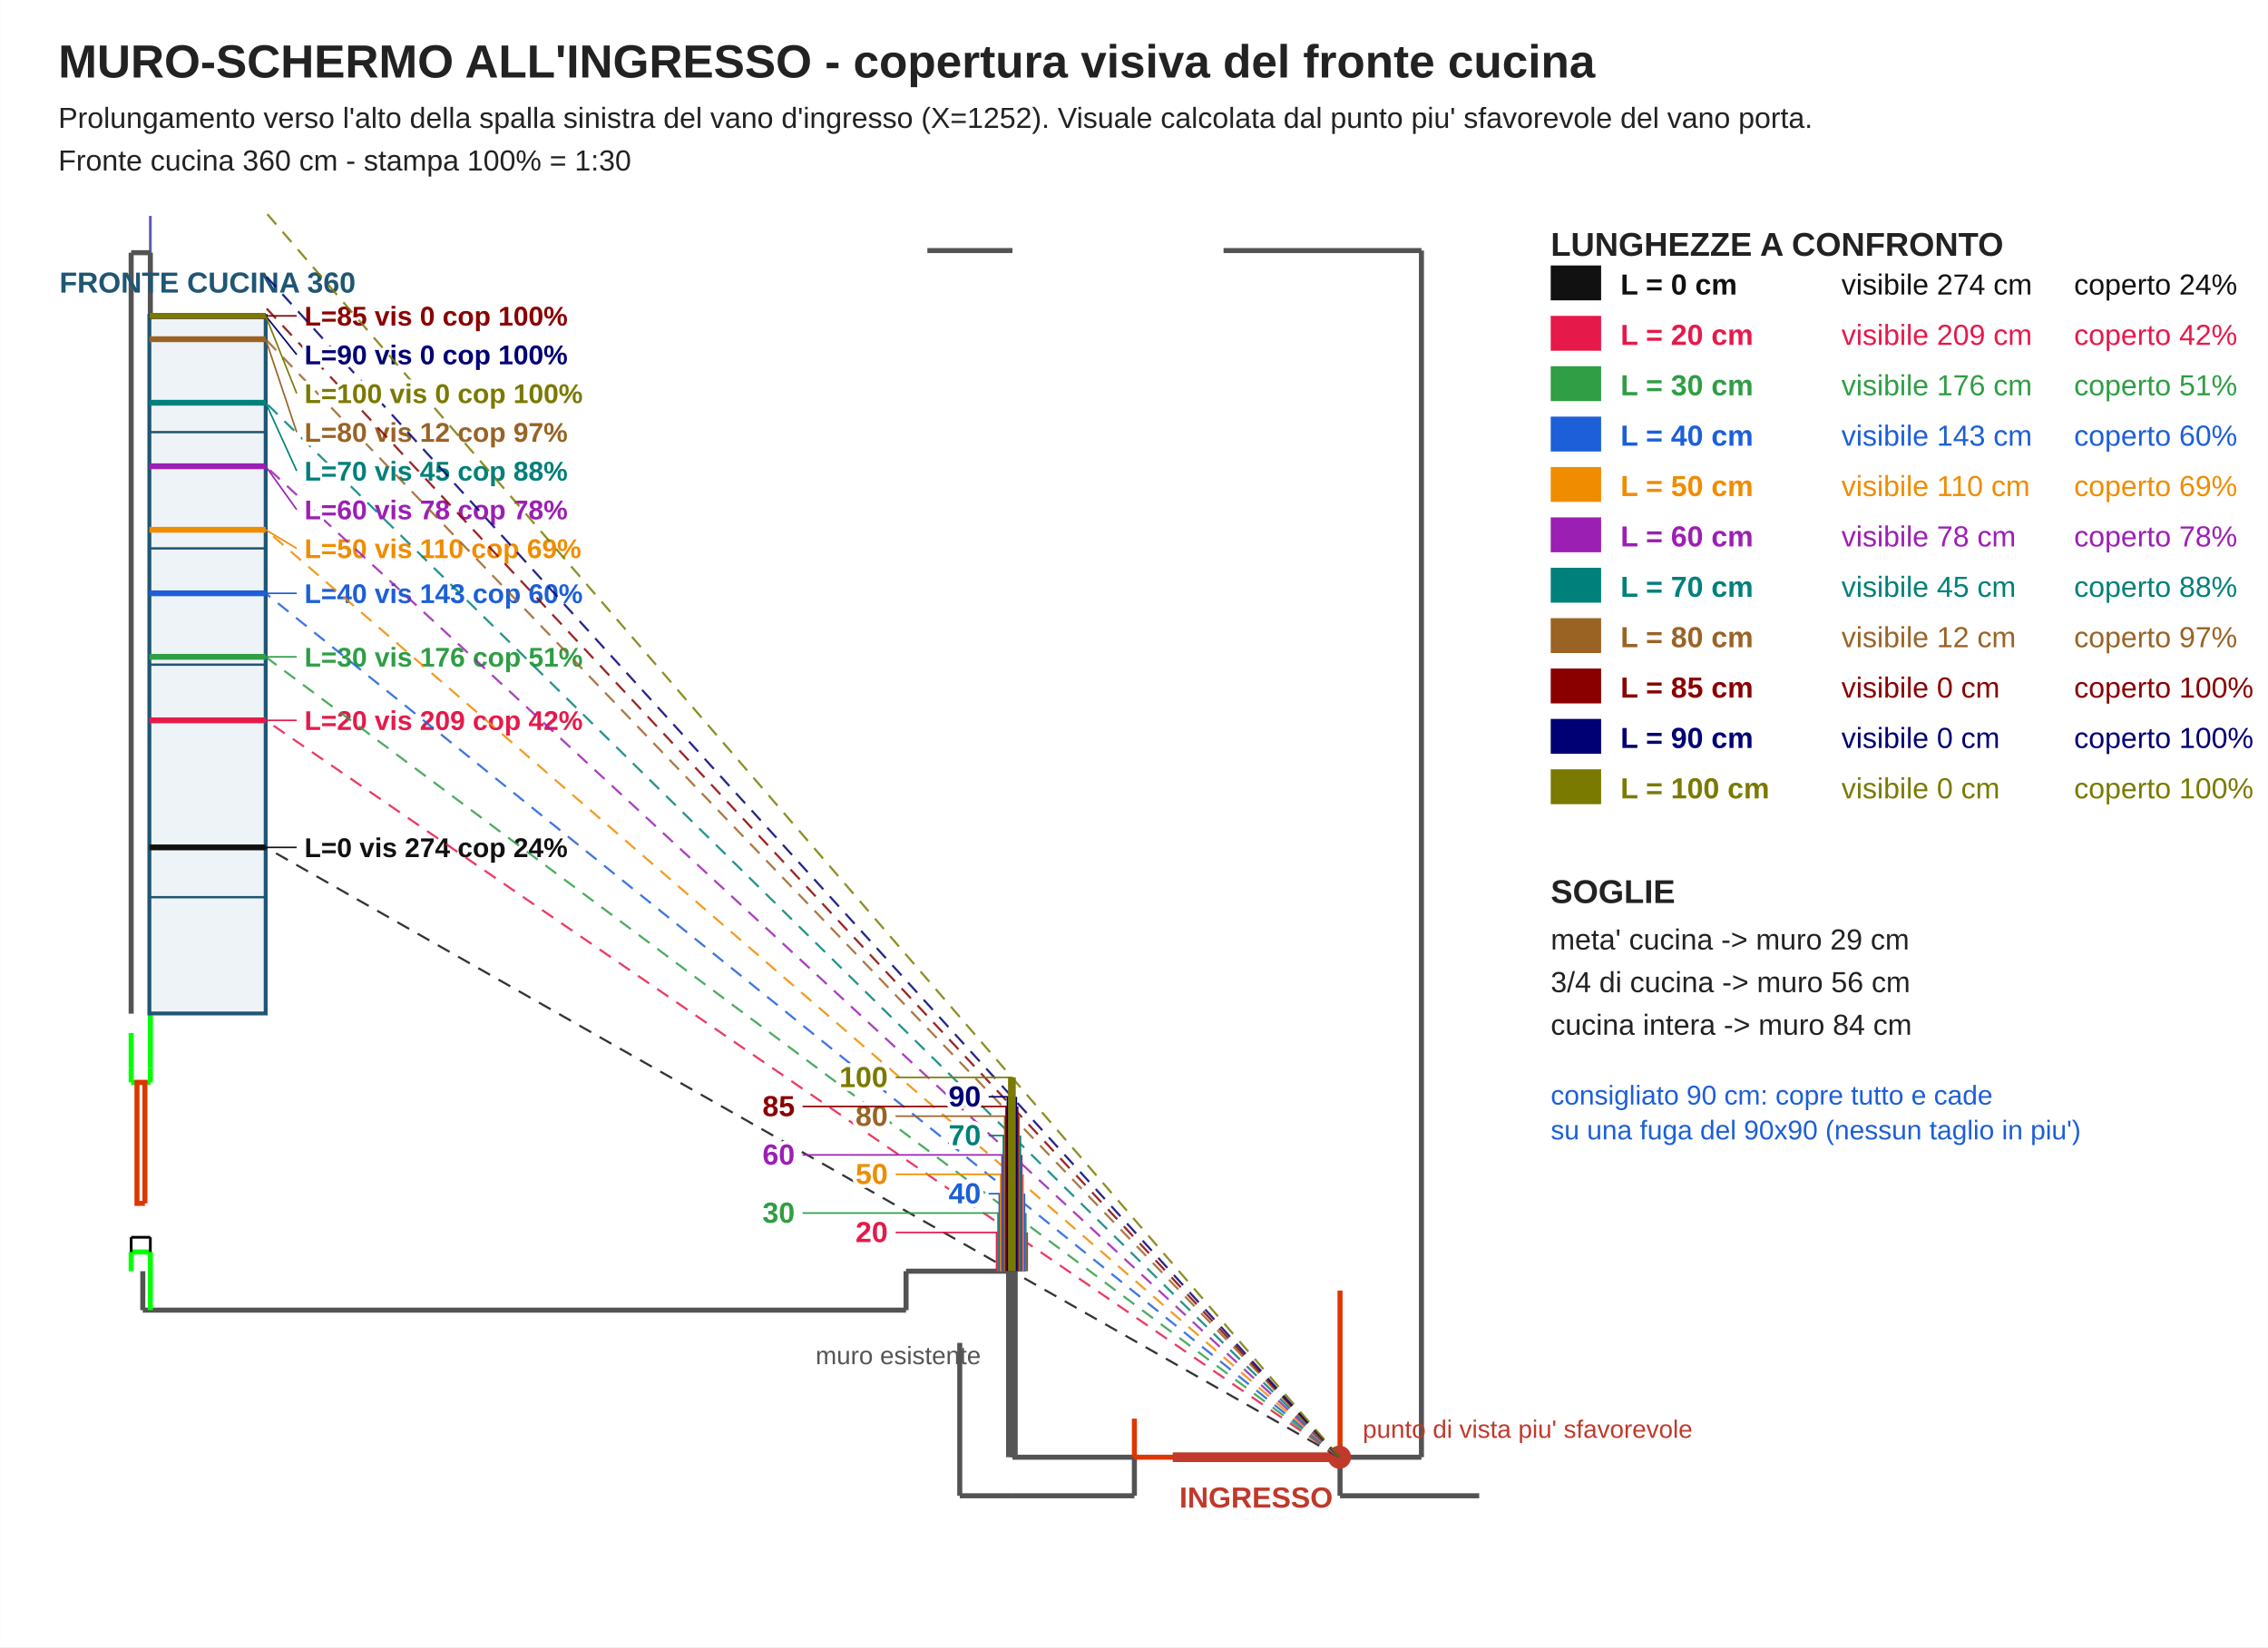
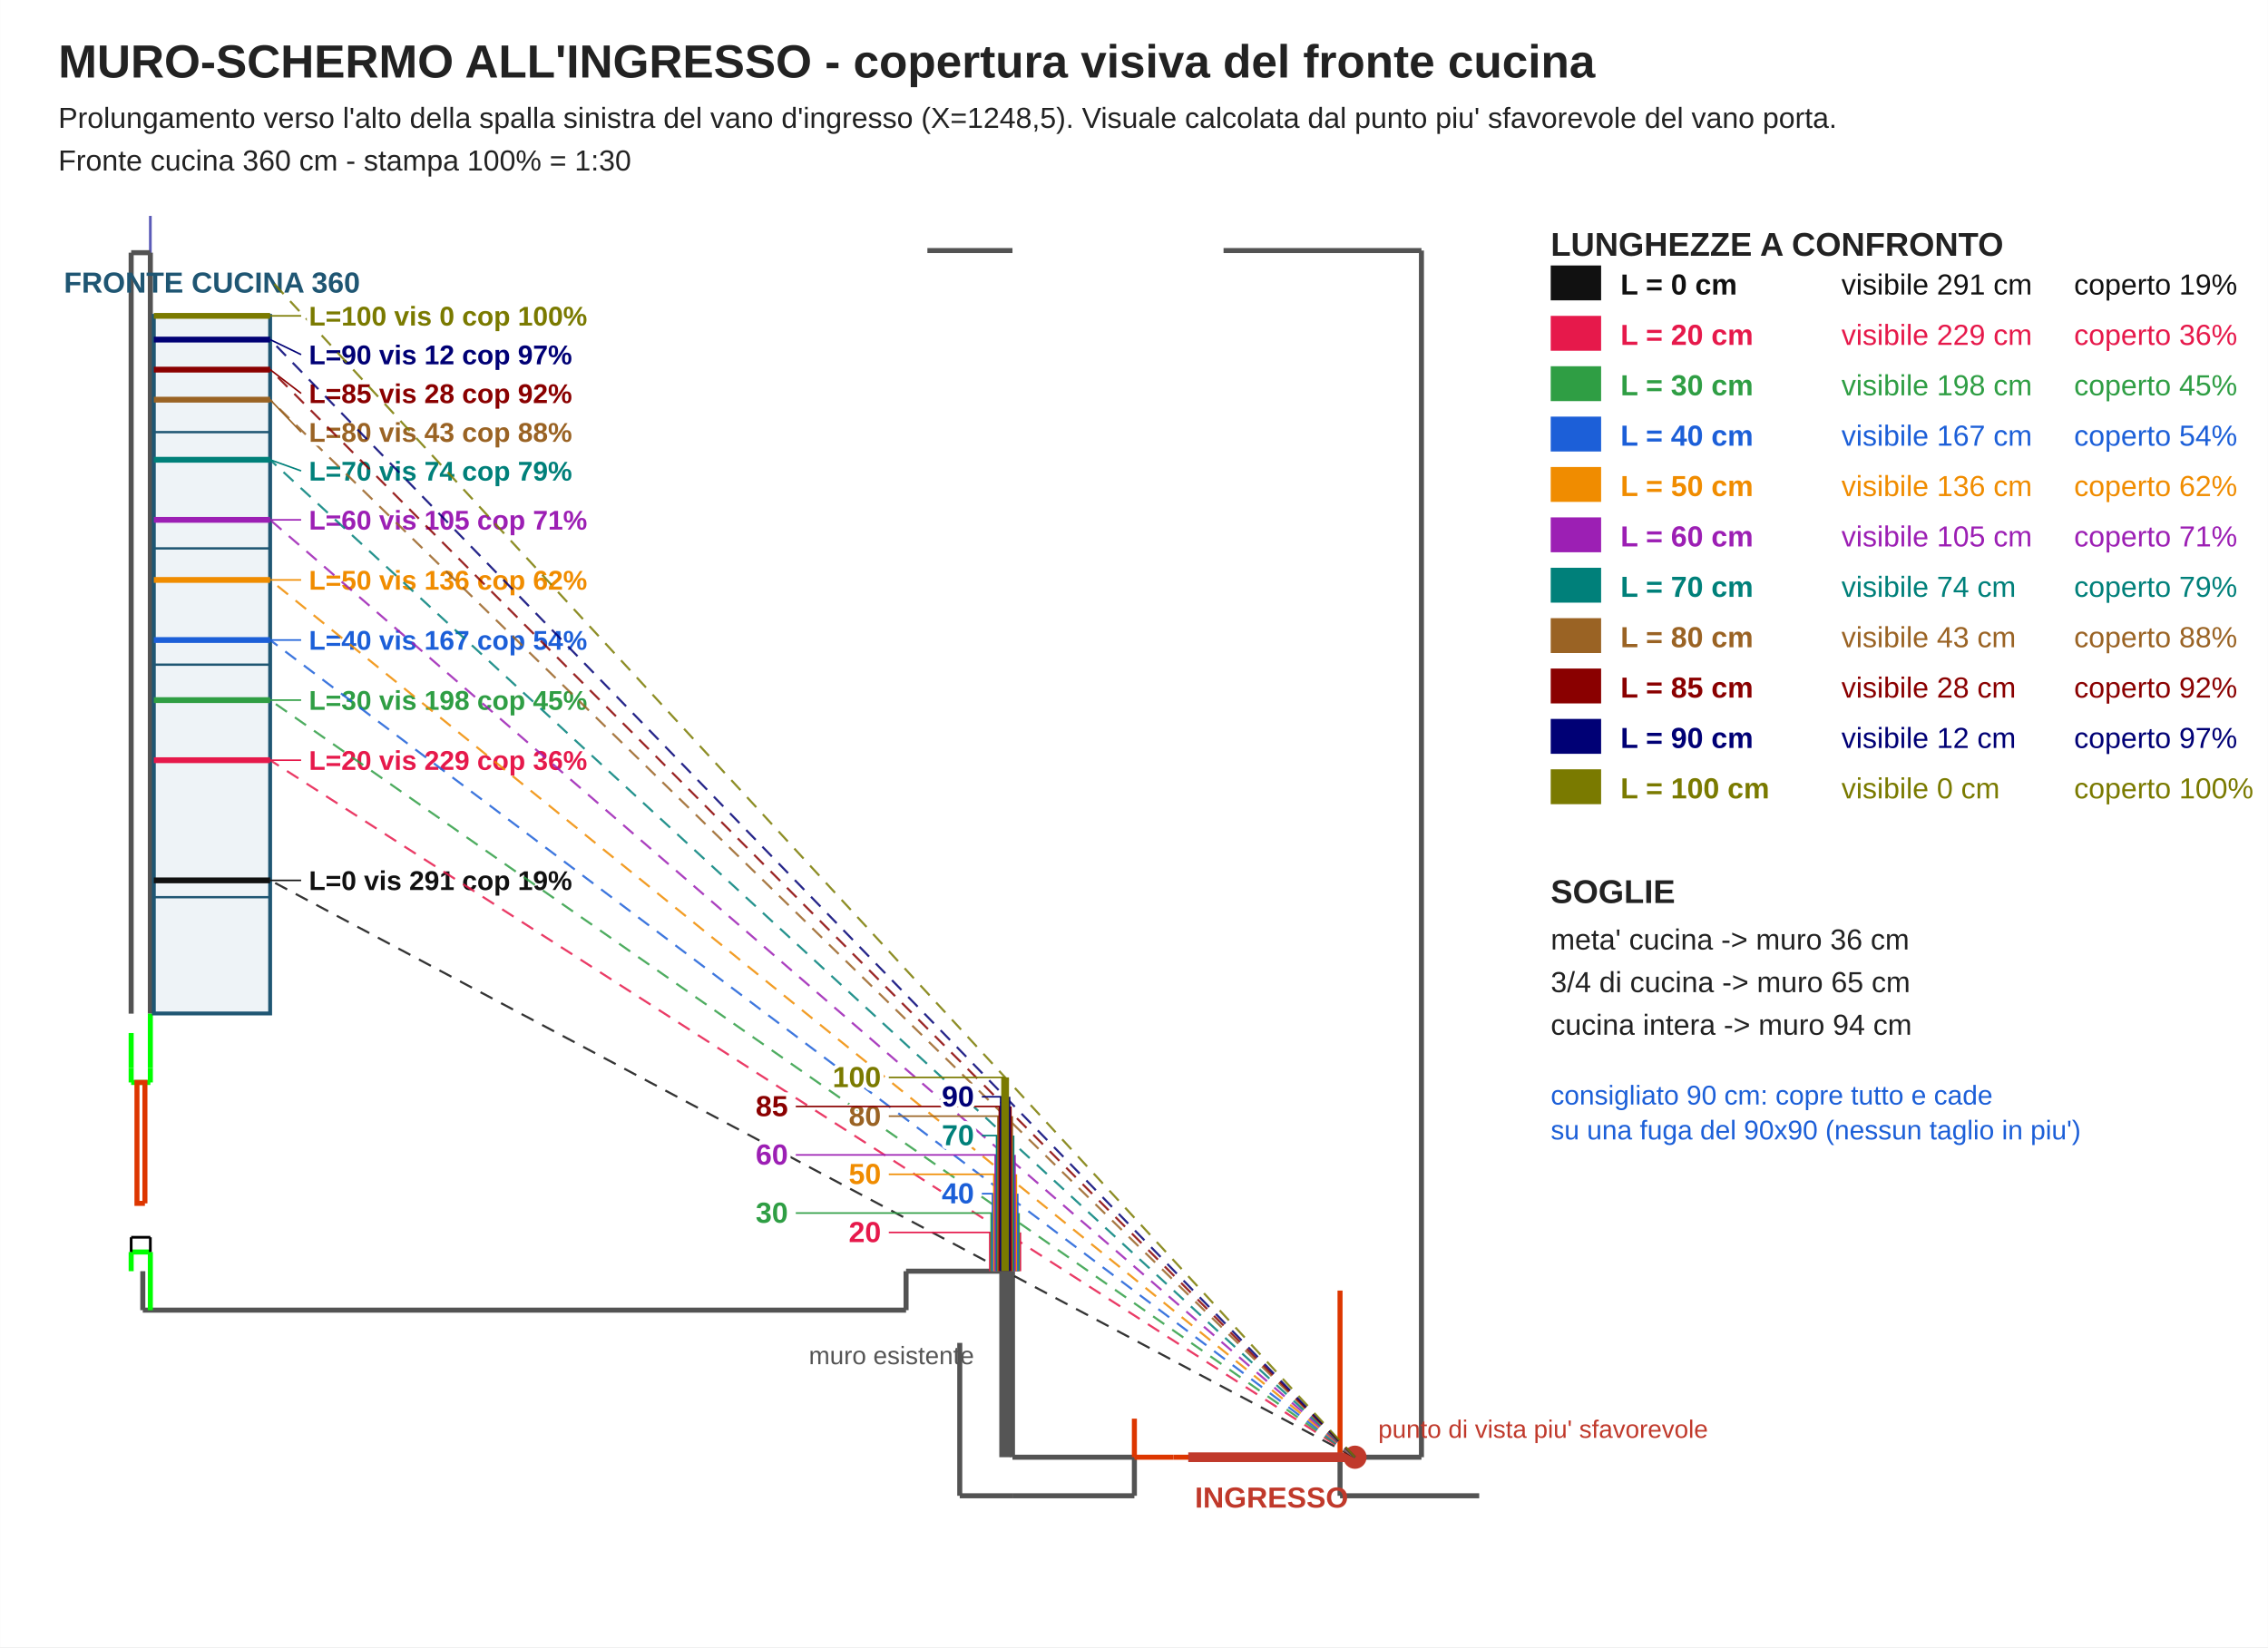
<svg xmlns="http://www.w3.org/2000/svg" width="39.00cm" height="28.33cm" viewBox="0 0 1170 850" font-family="Arial, Helvetica, sans-serif">
  <rect width="1170" height="850" fill="#ffffff" />
  <text x="30.0" y="40.0" font-size="24" fill="#222" text-anchor="start" font-weight="bold">MURO-SCHERMO ALL'INGRESSO - copertura visiva del fronte cucina</text>
-   <text x="30.0" y="66.0" font-size="15" fill="#222" text-anchor="start">Prolungamento verso l'alto della spalla sinistra del vano d'ingresso (X=1252). Visuale calcolata dal punto piu' sfavorevole del vano porta.</text>
+   <text x="30.0" y="66.0" font-size="15" fill="#222" text-anchor="start">Prolungamento verso l'alto della spalla sinistra del vano d'ingresso (X=1248,5). Visuale calcolata dal punto piu' sfavorevole del vano porta.</text>
  <text x="30.0" y="88.0" font-size="15" fill="#222" text-anchor="start">Fronte cucina 360 cm - stampa 100% = 1:30</text>
  <g transform="translate(-730,55)">
    <path d="M 807.5,116.2 L 807.5,56.4" fill="none" stroke="#5b5bb8" stroke-width="1.4" />
    <path d="M 1463.3,697.0 L 1421.3,697.0" fill="none" stroke="#535353" stroke-width="2.6" />
    <path d="M 1315.2,697.0 L 1252.3,697.0" fill="none" stroke="#535353" stroke-width="2.6" />
    <path d="M 1252.3,697.0 L 1252.3,601.0" fill="none" stroke="#535353" stroke-width="2.6" />
    <path d="M 1252.3,601.0 L 1197.4,601.0" fill="none" stroke="#535353" stroke-width="2.6" />
    <path d="M 1197.4,601.0 L 1197.4,621.1" fill="none" stroke="#535353" stroke-width="2.6" />
    <path d="M 1197.4,621.1 L 803.6,621.1" fill="none" stroke="#535353" stroke-width="2.6" />
    <path d="M 803.6,621.1 L 803.6,601.0" fill="none" stroke="#535353" stroke-width="2.6" />
    <path d="M 1208.4,74.3 L 1252.3,74.3" fill="none" stroke="#535353" stroke-width="2.6" />
    <path d="M 1361.2,74.3 L 1463.3,74.3" fill="none" stroke="#535353" stroke-width="2.6" />
    <path d="M 1463.3,74.3 L 1463.3,697.0" fill="none" stroke="#535353" stroke-width="2.6" />
    <path d="M 1421.3,697.0 L 1421.3,716.9" fill="none" stroke="#535353" stroke-width="2.6" />
    <path d="M 1421.3,716.9 L 1493.1,716.9" fill="none" stroke="#535353" stroke-width="2.6" />
    <path d="M 1315.2,697.0 L 1315.2,716.9" fill="none" stroke="#535353" stroke-width="2.6" />
    <path d="M 1315.2,716.9 L 1252.3,716.9" fill="none" stroke="#535353" stroke-width="2.6" />
    <path d="M 1315.2,697.0 L 1335.3,697.0" fill="none" stroke="#dd3600" stroke-width="2.6" />
    <path d="M 1421.3,611.0 L 1421.3,697.0" fill="none" stroke="#dd3600" stroke-width="2.6" />
    <path d="M 1421.3,697.0 L 1335.3,697.0" fill="none" stroke="#dd3600" stroke-width="2.6" />
    <path d="M 1315.2,697.0 L 1315.2,677.1" fill="none" stroke="#dd3600" stroke-width="2.6" />
    <path d="M 807.5,75.4 L 797.6,75.4" fill="none" stroke="#535353" stroke-width="2.6" />
    <path d="M 797.6,468.1 L 797.6,75.4" fill="none" stroke="#535353" stroke-width="2.6" />
    <path d="M 807.5,468.1 L 807.5,75.4" fill="none" stroke="#535353" stroke-width="2.6" />
    <path d="M 807.5,621.1 L 807.5,591.1" fill="none" stroke="#00ff00" stroke-width="2.6" />
    <path d="M 807.5,496.2 L 807.5,468.1" fill="none" stroke="#00ff00" stroke-width="2.6" />
    <path d="M 797.6,601.0 L 797.6,591.1" fill="none" stroke="#00ff00" stroke-width="2.6" />
    <path d="M 797.6,496.2 L 797.6,478.1" fill="none" stroke="#00ff00" stroke-width="2.6" />
    <path d="M 1225.1,638.0 L 1225.1,716.9" fill="none" stroke="#535353" stroke-width="2.6" />
    <path d="M 1225.1,716.9 L 1252.3,716.9" fill="none" stroke="#535353" stroke-width="2.6" />
    <path d="M 797.6,591.1 L 807.5,591.1" fill="none" stroke="#00ff00" stroke-width="2.6" />
    <path d="M 797.6,591.1 L 797.6,583.5" fill="none" stroke="#000000" stroke-width="1.4" />
    <path d="M 797.6,503.6 L 797.6,496.2" fill="none" stroke="#00ff00" stroke-width="2.6" />
    <path d="M 797.6,583.5 L 807.5,583.5" fill="none" stroke="#000000" stroke-width="1.4" />
    <path d="M 797.6,503.6 L 807.5,503.6" fill="none" stroke="#00ff00" stroke-width="2.6" />
    <path d="M 807.5,591.1 L 807.5,583.5" fill="none" stroke="#000000" stroke-width="1.4" />
    <path d="M 807.5,496.2 L 807.5,503.6" fill="none" stroke="#00ff00" stroke-width="2.6" />
    <path d="M 804.7,566.0 L 800.6,566.0 L 800.6,503.6 L 804.7,503.6 L 804.7,566.0" fill="none" stroke="#dd3600" stroke-width="2.6" />
-     <rect x="807.0" y="108.0" width="60" height="360.0" fill="#eef3f7" stroke="#1f5673" stroke-width="2" />
-     <line x1="807.0" y1="168" x2="867.0" y2="168" stroke="#1f5673" stroke-width="1.2" />
-     <line x1="807.0" y1="228" x2="867.0" y2="228" stroke="#1f5673" stroke-width="1.2" />
-     <line x1="807.0" y1="288" x2="867.0" y2="288" stroke="#1f5673" stroke-width="1.2" />
-     <line x1="807.0" y1="408" x2="867.0" y2="408" stroke="#1f5673" stroke-width="1.2" />
-     <text x="837.0" y="96.0" font-size="15" fill="#1f5673" text-anchor="middle" font-weight="bold">FRONTE CUCINA 360</text>
-     <line x1="1335.0" y1="697.0" x2="1421.0" y2="697.0" stroke="#c0392b" stroke-width="5" />
-     <text x="1378.0" y="723.0" font-size="15" fill="#c0392b" text-anchor="middle" font-weight="bold">INGRESSO</text>
-     <circle cx="1421.0" cy="697.0" r="6" fill="#c0392b" />
-     <text x="1433.0" y="687.0" font-size="13" fill="#c0392b" text-anchor="start">punto di vista piu' sfavorevole</text>
-     <line x1="1421.0" y1="697.0" x2="867.0" y2="382.3" stroke="#111111" stroke-width="1.1" stroke-dasharray="7 5" opacity="0.85" />
-     <line x1="807.0" y1="382.302" x2="867.0" y2="382.302" stroke="#111111" stroke-width="3" />
-     <line x1="867.0" y1="382.302" x2="883.0" y2="382.302" stroke="#111111" stroke-width="0.8" />
-     <text x="887.0" y="387.3" font-size="14" fill="#111111" text-anchor="start" font-weight="bold" stroke="#ffffff" stroke-width="4" stroke-linejoin="round">L=0  vis 274  cop 24%</text>
-     <text x="887.0" y="387.3" font-size="14" fill="#111111" text-anchor="start" font-weight="bold">L=0  vis 274  cop 24%</text>
-     <line x1="1252.0" y1="601.0" x2="1252.0" y2="581.0" stroke="#e6194b" stroke-width="16.6" stroke-linecap="butt" />
-     <line x1="1192.0" y1="581.0" x2="1252.0" y2="581.0" stroke="#e6194b" stroke-width="0.8" />
-     <text x="1188.0" y="586.0" font-size="15" fill="#e6194b" text-anchor="end" font-weight="bold" stroke="#ffffff" stroke-width="4" stroke-linejoin="round">20</text>
-     <text x="1188.0" y="586.0" font-size="15" fill="#e6194b" text-anchor="end" font-weight="bold">20</text>
-     <line x1="1421.0" y1="697.0" x2="867.0" y2="316.7" stroke="#e6194b" stroke-width="1.1" stroke-dasharray="7 5" opacity="0.85" />
-     <line x1="807.0" y1="316.74" x2="867.0" y2="316.74" stroke="#e6194b" stroke-width="3" />
-     <line x1="867.0" y1="316.74" x2="883.0" y2="316.74" stroke="#e6194b" stroke-width="0.8" />
-     <text x="887.0" y="321.7" font-size="14" fill="#e6194b" text-anchor="start" font-weight="bold" stroke="#ffffff" stroke-width="4" stroke-linejoin="round">L=20  vis 209  cop 42%</text>
-     <text x="887.0" y="321.7" font-size="14" fill="#e6194b" text-anchor="start" font-weight="bold">L=20  vis 209  cop 42%</text>
-     <line x1="1252.0" y1="601.0" x2="1252.0" y2="571.0" stroke="#2f9e44" stroke-width="15.2" stroke-linecap="butt" />
-     <line x1="1144.0" y1="571.0" x2="1252.0" y2="571.0" stroke="#2f9e44" stroke-width="0.8" />
-     <text x="1140.0" y="576.0" font-size="15" fill="#2f9e44" text-anchor="end" font-weight="bold" stroke="#ffffff" stroke-width="4" stroke-linejoin="round">30</text>
-     <text x="1140.0" y="576.0" font-size="15" fill="#2f9e44" text-anchor="end" font-weight="bold">30</text>
-     <line x1="1421.0" y1="697.0" x2="867.0" y2="284.0" stroke="#2f9e44" stroke-width="1.1" stroke-dasharray="7 5" opacity="0.85" />
-     <line x1="807.0" y1="283.959" x2="867.0" y2="283.959" stroke="#2f9e44" stroke-width="3" />
-     <line x1="867.0" y1="283.959" x2="883.0" y2="283.959" stroke="#2f9e44" stroke-width="0.8" />
-     <text x="887.0" y="289.0" font-size="14" fill="#2f9e44" text-anchor="start" font-weight="bold" stroke="#ffffff" stroke-width="4" stroke-linejoin="round">L=30  vis 176  cop 51%</text>
-     <text x="887.0" y="289.0" font-size="14" fill="#2f9e44" text-anchor="start" font-weight="bold">L=30  vis 176  cop 51%</text>
-     <line x1="1252.0" y1="601.0" x2="1252.0" y2="561.0" stroke="#1c5fd8" stroke-width="13.8" stroke-linecap="butt" />
-     <line x1="1240.0" y1="561.0" x2="1252.0" y2="561.0" stroke="#1c5fd8" stroke-width="0.8" />
-     <text x="1236.0" y="566.0" font-size="15" fill="#1c5fd8" text-anchor="end" font-weight="bold" stroke="#ffffff" stroke-width="4" stroke-linejoin="round">40</text>
-     <text x="1236.0" y="566.0" font-size="15" fill="#1c5fd8" text-anchor="end" font-weight="bold">40</text>
-     <line x1="1421.0" y1="697.0" x2="867.0" y2="251.2" stroke="#1c5fd8" stroke-width="1.1" stroke-dasharray="7 5" opacity="0.85" />
-     <line x1="807.0" y1="251.178" x2="867.0" y2="251.178" stroke="#1c5fd8" stroke-width="3" />
-     <line x1="867.0" y1="251.178" x2="883.0" y2="251.178" stroke="#1c5fd8" stroke-width="0.8" />
-     <text x="887.0" y="256.2" font-size="14" fill="#1c5fd8" text-anchor="start" font-weight="bold" stroke="#ffffff" stroke-width="4" stroke-linejoin="round">L=40  vis 143  cop 60%</text>
-     <text x="887.0" y="256.2" font-size="14" fill="#1c5fd8" text-anchor="start" font-weight="bold">L=40  vis 143  cop 60%</text>
-     <line x1="1252.0" y1="601.0" x2="1252.0" y2="551.0" stroke="#f08c00" stroke-width="12.4" stroke-linecap="butt" />
-     <line x1="1192.0" y1="551.0" x2="1252.0" y2="551.0" stroke="#f08c00" stroke-width="0.8" />
-     <text x="1188.0" y="556.0" font-size="15" fill="#f08c00" text-anchor="end" font-weight="bold" stroke="#ffffff" stroke-width="4" stroke-linejoin="round">50</text>
-     <text x="1188.0" y="556.0" font-size="15" fill="#f08c00" text-anchor="end" font-weight="bold">50</text>
-     <line x1="1421.0" y1="697.0" x2="867.0" y2="218.4" stroke="#f08c00" stroke-width="1.1" stroke-dasharray="7 5" opacity="0.85" />
-     <line x1="807.0" y1="218.396" x2="867.0" y2="218.396" stroke="#f08c00" stroke-width="3" />
-     <line x1="867.0" y1="218.396" x2="883.0" y2="228.0" stroke="#f08c00" stroke-width="0.8" />
-     <text x="887.0" y="233.0" font-size="14" fill="#f08c00" text-anchor="start" font-weight="bold" stroke="#ffffff" stroke-width="4" stroke-linejoin="round">L=50  vis 110  cop 69%</text>
-     <text x="887.0" y="233.0" font-size="14" fill="#f08c00" text-anchor="start" font-weight="bold">L=50  vis 110  cop 69%</text>
-     <line x1="1252.0" y1="601.0" x2="1252.0" y2="541.0" stroke="#9c1fb4" stroke-width="11.0" stroke-linecap="butt" />
-     <line x1="1144.0" y1="541.0" x2="1252.0" y2="541.0" stroke="#9c1fb4" stroke-width="0.8" />
-     <text x="1140.0" y="546.0" font-size="15" fill="#9c1fb4" text-anchor="end" font-weight="bold" stroke="#ffffff" stroke-width="4" stroke-linejoin="round">60</text>
-     <text x="1140.0" y="546.0" font-size="15" fill="#9c1fb4" text-anchor="end" font-weight="bold">60</text>
-     <line x1="1421.0" y1="697.0" x2="867.0" y2="185.6" stroke="#9c1fb4" stroke-width="1.1" stroke-dasharray="7 5" opacity="0.85" />
-     <line x1="807.0" y1="185.615" x2="867.0" y2="185.615" stroke="#9c1fb4" stroke-width="3" />
-     <line x1="867.0" y1="185.615" x2="883.0" y2="208.0" stroke="#9c1fb4" stroke-width="0.8" />
-     <text x="887.0" y="213.0" font-size="14" fill="#9c1fb4" text-anchor="start" font-weight="bold" stroke="#ffffff" stroke-width="4" stroke-linejoin="round">L=60  vis 78  cop 78%</text>
-     <text x="887.0" y="213.0" font-size="14" fill="#9c1fb4" text-anchor="start" font-weight="bold">L=60  vis 78  cop 78%</text>
-     <line x1="1252.0" y1="601.0" x2="1252.0" y2="531.0" stroke="#00807a" stroke-width="9.6" stroke-linecap="butt" />
-     <line x1="1240.0" y1="531.0" x2="1252.0" y2="531.0" stroke="#00807a" stroke-width="0.8" />
-     <text x="1236.0" y="536.0" font-size="15" fill="#00807a" text-anchor="end" font-weight="bold" stroke="#ffffff" stroke-width="4" stroke-linejoin="round">70</text>
-     <text x="1236.0" y="536.0" font-size="15" fill="#00807a" text-anchor="end" font-weight="bold">70</text>
-     <line x1="1421.0" y1="697.0" x2="867.0" y2="152.8" stroke="#00807a" stroke-width="1.1" stroke-dasharray="7 5" opacity="0.85" />
-     <line x1="807.0" y1="152.834" x2="867.0" y2="152.834" stroke="#00807a" stroke-width="3" />
-     <line x1="867.0" y1="152.834" x2="883.0" y2="188.0" stroke="#00807a" stroke-width="0.8" />
-     <text x="887.0" y="193.0" font-size="14" fill="#00807a" text-anchor="start" font-weight="bold" stroke="#ffffff" stroke-width="4" stroke-linejoin="round">L=70  vis 45  cop 88%</text>
-     <text x="887.0" y="193.0" font-size="14" fill="#00807a" text-anchor="start" font-weight="bold">L=70  vis 45  cop 88%</text>
-     <line x1="1252.0" y1="601.0" x2="1252.0" y2="521.0" stroke="#9a6324" stroke-width="8.2" stroke-linecap="butt" />
-     <line x1="1192.0" y1="521.0" x2="1252.0" y2="521.0" stroke="#9a6324" stroke-width="0.8" />
-     <text x="1188.0" y="526.0" font-size="15" fill="#9a6324" text-anchor="end" font-weight="bold" stroke="#ffffff" stroke-width="4" stroke-linejoin="round">80</text>
-     <text x="1188.0" y="526.0" font-size="15" fill="#9a6324" text-anchor="end" font-weight="bold">80</text>
-     <line x1="1421.0" y1="697.0" x2="867.0" y2="120.1" stroke="#9a6324" stroke-width="1.1" stroke-dasharray="7 5" opacity="0.85" />
-     <line x1="807.0" y1="120.053" x2="867.0" y2="120.053" stroke="#9a6324" stroke-width="3" />
-     <line x1="867.0" y1="120.053" x2="883.0" y2="168.0" stroke="#9a6324" stroke-width="0.8" />
-     <text x="887.0" y="173.0" font-size="14" fill="#9a6324" text-anchor="start" font-weight="bold" stroke="#ffffff" stroke-width="4" stroke-linejoin="round">L=80  vis 12  cop 97%</text>
-     <text x="887.0" y="173.0" font-size="14" fill="#9a6324" text-anchor="start" font-weight="bold">L=80  vis 12  cop 97%</text>
-     <line x1="1252.0" y1="601.0" x2="1252.0" y2="516.0" stroke="#8a0000" stroke-width="6.8" stroke-linecap="butt" />
-     <line x1="1144.0" y1="516.0" x2="1252.0" y2="516.0" stroke="#8a0000" stroke-width="0.8" />
-     <text x="1140.0" y="521.0" font-size="15" fill="#8a0000" text-anchor="end" font-weight="bold" stroke="#ffffff" stroke-width="4" stroke-linejoin="round">85</text>
-     <text x="1140.0" y="521.0" font-size="15" fill="#8a0000" text-anchor="end" font-weight="bold">85</text>
-     <line x1="1421.0" y1="697.0" x2="867.0" y2="103.7" stroke="#8a0000" stroke-width="1.1" stroke-dasharray="7 5" opacity="0.85" />
-     <line x1="807.0" y1="108.0" x2="867.0" y2="108.0" stroke="#8a0000" stroke-width="3" />
-     <line x1="867.0" y1="108.0" x2="883.0" y2="108.0" stroke="#8a0000" stroke-width="0.8" />
-     <text x="887.0" y="113.0" font-size="14" fill="#8a0000" text-anchor="start" font-weight="bold" stroke="#ffffff" stroke-width="4" stroke-linejoin="round">L=85  vis 0  cop 100%</text>
-     <text x="887.0" y="113.0" font-size="14" fill="#8a0000" text-anchor="start" font-weight="bold">L=85  vis 0  cop 100%</text>
-     <line x1="1252.0" y1="601.0" x2="1252.0" y2="511.0" stroke="#000075" stroke-width="5.4" stroke-linecap="butt" />
-     <line x1="1240.0" y1="511.0" x2="1252.0" y2="511.0" stroke="#000075" stroke-width="0.8" />
-     <text x="1236.0" y="516.0" font-size="15" fill="#000075" text-anchor="end" font-weight="bold" stroke="#ffffff" stroke-width="4" stroke-linejoin="round">90</text>
-     <text x="1236.0" y="516.0" font-size="15" fill="#000075" text-anchor="end" font-weight="bold">90</text>
-     <line x1="1421.0" y1="697.0" x2="867.0" y2="87.3" stroke="#000075" stroke-width="1.1" stroke-dasharray="7 5" opacity="0.85" />
-     <line x1="807.0" y1="108.0" x2="867.0" y2="108.0" stroke="#000075" stroke-width="3" />
-     <line x1="867.0" y1="108.0" x2="883.0" y2="128.0" stroke="#000075" stroke-width="0.8" />
-     <text x="887.0" y="133.0" font-size="14" fill="#000075" text-anchor="start" font-weight="bold" stroke="#ffffff" stroke-width="4" stroke-linejoin="round">L=90  vis 0  cop 100%</text>
-     <text x="887.0" y="133.0" font-size="14" fill="#000075" text-anchor="start" font-weight="bold">L=90  vis 0  cop 100%</text>
-     <line x1="1252.0" y1="601.0" x2="1252.0" y2="501.0" stroke="#7a7a00" stroke-width="4.0" stroke-linecap="butt" />
-     <line x1="1192.0" y1="501.0" x2="1252.0" y2="501.0" stroke="#7a7a00" stroke-width="0.8" />
-     <text x="1188.0" y="506.0" font-size="15" fill="#7a7a00" text-anchor="end" font-weight="bold" stroke="#ffffff" stroke-width="4" stroke-linejoin="round">100</text>
-     <text x="1188.0" y="506.0" font-size="15" fill="#7a7a00" text-anchor="end" font-weight="bold">100</text>
-     <line x1="1421.0" y1="697.0" x2="867.0" y2="54.5" stroke="#7a7a00" stroke-width="1.1" stroke-dasharray="7 5" opacity="0.85" />
-     <line x1="807.0" y1="108.0" x2="867.0" y2="108.0" stroke="#7a7a00" stroke-width="3" />
-     <line x1="867.0" y1="108.0" x2="883.0" y2="148.0" stroke="#7a7a00" stroke-width="0.8" />
-     <text x="887.0" y="153.0" font-size="14" fill="#7a7a00" text-anchor="start" font-weight="bold" stroke="#ffffff" stroke-width="4" stroke-linejoin="round">L=100  vis 0  cop 100%</text>
-     <text x="887.0" y="153.0" font-size="14" fill="#7a7a00" text-anchor="start" font-weight="bold">L=100  vis 0  cop 100%</text>
-     <line x1="1252.0" y1="601.0" x2="1252.0" y2="697.0" stroke="#555" stroke-width="6" />
-     <text x="1236.0" y="649.0" font-size="13" fill="#555" text-anchor="end">muro esistente</text>
+     <rect x="809.3" y="108.0" width="60" height="360.0" fill="#eef3f7" stroke="#1f5673" stroke-width="2" />
+     <line x1="809.3" y1="168" x2="869.3" y2="168" stroke="#1f5673" stroke-width="1.2" />
+     <line x1="809.3" y1="228" x2="869.3" y2="228" stroke="#1f5673" stroke-width="1.2" />
+     <line x1="809.3" y1="288" x2="869.3" y2="288" stroke="#1f5673" stroke-width="1.2" />
+     <line x1="809.3" y1="408" x2="869.3" y2="408" stroke="#1f5673" stroke-width="1.2" />
+     <text x="839.3" y="96.0" font-size="15" fill="#1f5673" text-anchor="middle" font-weight="bold">FRONTE CUCINA 360</text>
+     <line x1="1343.0" y1="697.0" x2="1429.0" y2="697.0" stroke="#c0392b" stroke-width="5" />
+     <text x="1386.0" y="723.0" font-size="15" fill="#c0392b" text-anchor="middle" font-weight="bold">INGRESSO</text>
+     <circle cx="1429.0" cy="697.0" r="6" fill="#c0392b" />
+     <text x="1441.0" y="687.0" font-size="13" fill="#c0392b" text-anchor="start">punto di vista piu' sfavorevole</text>
+     <line x1="1429.0" y1="697.0" x2="869.3" y2="399.3" stroke="#111111" stroke-width="1.1" stroke-dasharray="7 5" opacity="0.85" />
+     <line x1="809.3" y1="399.32" x2="869.3" y2="399.32" stroke="#111111" stroke-width="3" />
+     <line x1="869.3" y1="399.32" x2="885.3" y2="399.32" stroke="#111111" stroke-width="0.8" />
+     <text x="889.3" y="404.3" font-size="14" fill="#111111" text-anchor="start" font-weight="bold" stroke="#ffffff" stroke-width="4" stroke-linejoin="round">L=0  vis 291  cop 19%</text>
+     <text x="889.3" y="404.3" font-size="14" fill="#111111" text-anchor="start" font-weight="bold">L=0  vis 291  cop 19%</text>
+     <line x1="1248.5" y1="601.0" x2="1248.5" y2="581.0" stroke="#e6194b" stroke-width="16.6" stroke-linecap="butt" />
+     <line x1="1188.5" y1="581.0" x2="1248.5" y2="581.0" stroke="#e6194b" stroke-width="0.8" />
+     <text x="1184.5" y="586.0" font-size="15" fill="#e6194b" text-anchor="end" font-weight="bold" stroke="#ffffff" stroke-width="4" stroke-linejoin="round">20</text>
+     <text x="1184.5" y="586.0" font-size="15" fill="#e6194b" text-anchor="end" font-weight="bold">20</text>
+     <line x1="1429.0" y1="697.0" x2="869.3" y2="337.3" stroke="#e6194b" stroke-width="1.1" stroke-dasharray="7 5" opacity="0.85" />
+     <line x1="809.3" y1="337.304" x2="869.3" y2="337.304" stroke="#e6194b" stroke-width="3" />
+     <line x1="869.3" y1="337.304" x2="885.3" y2="337.304" stroke="#e6194b" stroke-width="0.8" />
+     <text x="889.3" y="342.3" font-size="14" fill="#e6194b" text-anchor="start" font-weight="bold" stroke="#ffffff" stroke-width="4" stroke-linejoin="round">L=20  vis 229  cop 36%</text>
+     <text x="889.3" y="342.3" font-size="14" fill="#e6194b" text-anchor="start" font-weight="bold">L=20  vis 229  cop 36%</text>
+     <line x1="1248.5" y1="601.0" x2="1248.5" y2="571.0" stroke="#2f9e44" stroke-width="15.2" stroke-linecap="butt" />
+     <line x1="1140.5" y1="571.0" x2="1248.5" y2="571.0" stroke="#2f9e44" stroke-width="0.8" />
+     <text x="1136.5" y="576.0" font-size="15" fill="#2f9e44" text-anchor="end" font-weight="bold" stroke="#ffffff" stroke-width="4" stroke-linejoin="round">30</text>
+     <text x="1136.5" y="576.0" font-size="15" fill="#2f9e44" text-anchor="end" font-weight="bold">30</text>
+     <line x1="1429.0" y1="697.0" x2="869.3" y2="306.3" stroke="#2f9e44" stroke-width="1.1" stroke-dasharray="7 5" opacity="0.85" />
+     <line x1="809.3" y1="306.295" x2="869.3" y2="306.295" stroke="#2f9e44" stroke-width="3" />
+     <line x1="869.3" y1="306.295" x2="885.3" y2="306.295" stroke="#2f9e44" stroke-width="0.8" />
+     <text x="889.3" y="311.3" font-size="14" fill="#2f9e44" text-anchor="start" font-weight="bold" stroke="#ffffff" stroke-width="4" stroke-linejoin="round">L=30  vis 198  cop 45%</text>
+     <text x="889.3" y="311.3" font-size="14" fill="#2f9e44" text-anchor="start" font-weight="bold">L=30  vis 198  cop 45%</text>
+     <line x1="1248.5" y1="601.0" x2="1248.5" y2="561.0" stroke="#1c5fd8" stroke-width="13.8" stroke-linecap="butt" />
+     <line x1="1236.5" y1="561.0" x2="1248.5" y2="561.0" stroke="#1c5fd8" stroke-width="0.8" />
+     <text x="1232.5" y="566.0" font-size="15" fill="#1c5fd8" text-anchor="end" font-weight="bold" stroke="#ffffff" stroke-width="4" stroke-linejoin="round">40</text>
+     <text x="1232.5" y="566.0" font-size="15" fill="#1c5fd8" text-anchor="end" font-weight="bold">40</text>
+     <line x1="1429.0" y1="697.0" x2="869.3" y2="275.3" stroke="#1c5fd8" stroke-width="1.1" stroke-dasharray="7 5" opacity="0.85" />
+     <line x1="809.3" y1="275.287" x2="869.3" y2="275.287" stroke="#1c5fd8" stroke-width="3" />
+     <line x1="869.3" y1="275.287" x2="885.3" y2="275.287" stroke="#1c5fd8" stroke-width="0.8" />
+     <text x="889.3" y="280.3" font-size="14" fill="#1c5fd8" text-anchor="start" font-weight="bold" stroke="#ffffff" stroke-width="4" stroke-linejoin="round">L=40  vis 167  cop 54%</text>
+     <text x="889.3" y="280.3" font-size="14" fill="#1c5fd8" text-anchor="start" font-weight="bold">L=40  vis 167  cop 54%</text>
+     <line x1="1248.5" y1="601.0" x2="1248.5" y2="551.0" stroke="#f08c00" stroke-width="12.4" stroke-linecap="butt" />
+     <line x1="1188.5" y1="551.0" x2="1248.5" y2="551.0" stroke="#f08c00" stroke-width="0.8" />
+     <text x="1184.5" y="556.0" font-size="15" fill="#f08c00" text-anchor="end" font-weight="bold" stroke="#ffffff" stroke-width="4" stroke-linejoin="round">50</text>
+     <text x="1184.5" y="556.0" font-size="15" fill="#f08c00" text-anchor="end" font-weight="bold">50</text>
+     <line x1="1429.0" y1="697.0" x2="869.3" y2="244.3" stroke="#f08c00" stroke-width="1.1" stroke-dasharray="7 5" opacity="0.85" />
+     <line x1="809.3" y1="244.279" x2="869.3" y2="244.279" stroke="#f08c00" stroke-width="3" />
+     <line x1="869.3" y1="244.279" x2="885.3" y2="244.279" stroke="#f08c00" stroke-width="0.8" />
+     <text x="889.3" y="249.3" font-size="14" fill="#f08c00" text-anchor="start" font-weight="bold" stroke="#ffffff" stroke-width="4" stroke-linejoin="round">L=50  vis 136  cop 62%</text>
+     <text x="889.3" y="249.3" font-size="14" fill="#f08c00" text-anchor="start" font-weight="bold">L=50  vis 136  cop 62%</text>
+     <line x1="1248.5" y1="601.0" x2="1248.5" y2="541.0" stroke="#9c1fb4" stroke-width="11.0" stroke-linecap="butt" />
+     <line x1="1140.5" y1="541.0" x2="1248.5" y2="541.0" stroke="#9c1fb4" stroke-width="0.8" />
+     <text x="1136.5" y="546.0" font-size="15" fill="#9c1fb4" text-anchor="end" font-weight="bold" stroke="#ffffff" stroke-width="4" stroke-linejoin="round">60</text>
+     <text x="1136.5" y="546.0" font-size="15" fill="#9c1fb4" text-anchor="end" font-weight="bold">60</text>
+     <line x1="1429.0" y1="697.0" x2="869.3" y2="213.3" stroke="#9c1fb4" stroke-width="1.1" stroke-dasharray="7 5" opacity="0.85" />
+     <line x1="809.3" y1="213.27" x2="869.3" y2="213.27" stroke="#9c1fb4" stroke-width="3" />
+     <line x1="869.3" y1="213.27" x2="885.3" y2="213.27" stroke="#9c1fb4" stroke-width="0.8" />
+     <text x="889.3" y="218.3" font-size="14" fill="#9c1fb4" text-anchor="start" font-weight="bold" stroke="#ffffff" stroke-width="4" stroke-linejoin="round">L=60  vis 105  cop 71%</text>
+     <text x="889.3" y="218.3" font-size="14" fill="#9c1fb4" text-anchor="start" font-weight="bold">L=60  vis 105  cop 71%</text>
+     <line x1="1248.5" y1="601.0" x2="1248.5" y2="531.0" stroke="#00807a" stroke-width="9.6" stroke-linecap="butt" />
+     <line x1="1236.5" y1="531.0" x2="1248.5" y2="531.0" stroke="#00807a" stroke-width="0.8" />
+     <text x="1232.5" y="536.0" font-size="15" fill="#00807a" text-anchor="end" font-weight="bold" stroke="#ffffff" stroke-width="4" stroke-linejoin="round">70</text>
+     <text x="1232.5" y="536.0" font-size="15" fill="#00807a" text-anchor="end" font-weight="bold">70</text>
+     <line x1="1429.0" y1="697.0" x2="869.3" y2="182.3" stroke="#00807a" stroke-width="1.1" stroke-dasharray="7 5" opacity="0.85" />
+     <line x1="809.3" y1="182.262" x2="869.3" y2="182.262" stroke="#00807a" stroke-width="3" />
+     <line x1="869.3" y1="182.262" x2="885.3" y2="188.0" stroke="#00807a" stroke-width="0.8" />
+     <text x="889.3" y="193.0" font-size="14" fill="#00807a" text-anchor="start" font-weight="bold" stroke="#ffffff" stroke-width="4" stroke-linejoin="round">L=70  vis 74  cop 79%</text>
+     <text x="889.3" y="193.0" font-size="14" fill="#00807a" text-anchor="start" font-weight="bold">L=70  vis 74  cop 79%</text>
+     <line x1="1248.5" y1="601.0" x2="1248.5" y2="521.0" stroke="#9a6324" stroke-width="8.2" stroke-linecap="butt" />
+     <line x1="1188.5" y1="521.0" x2="1248.5" y2="521.0" stroke="#9a6324" stroke-width="0.8" />
+     <text x="1184.5" y="526.0" font-size="15" fill="#9a6324" text-anchor="end" font-weight="bold" stroke="#ffffff" stroke-width="4" stroke-linejoin="round">80</text>
+     <text x="1184.5" y="526.0" font-size="15" fill="#9a6324" text-anchor="end" font-weight="bold">80</text>
+     <line x1="1429.0" y1="697.0" x2="869.3" y2="151.3" stroke="#9a6324" stroke-width="1.1" stroke-dasharray="7 5" opacity="0.85" />
+     <line x1="809.3" y1="151.254" x2="869.3" y2="151.254" stroke="#9a6324" stroke-width="3" />
+     <line x1="869.3" y1="151.254" x2="885.3" y2="168.0" stroke="#9a6324" stroke-width="0.8" />
+     <text x="889.3" y="173.0" font-size="14" fill="#9a6324" text-anchor="start" font-weight="bold" stroke="#ffffff" stroke-width="4" stroke-linejoin="round">L=80  vis 43  cop 88%</text>
+     <text x="889.3" y="173.0" font-size="14" fill="#9a6324" text-anchor="start" font-weight="bold">L=80  vis 43  cop 88%</text>
+     <line x1="1248.5" y1="601.0" x2="1248.5" y2="516.0" stroke="#8a0000" stroke-width="6.8" stroke-linecap="butt" />
+     <line x1="1140.5" y1="516.0" x2="1248.5" y2="516.0" stroke="#8a0000" stroke-width="0.8" />
+     <text x="1136.5" y="521.0" font-size="15" fill="#8a0000" text-anchor="end" font-weight="bold" stroke="#ffffff" stroke-width="4" stroke-linejoin="round">85</text>
+     <text x="1136.5" y="521.0" font-size="15" fill="#8a0000" text-anchor="end" font-weight="bold">85</text>
+     <line x1="1429.0" y1="697.0" x2="869.3" y2="135.7" stroke="#8a0000" stroke-width="1.1" stroke-dasharray="7 5" opacity="0.85" />
+     <line x1="809.3" y1="135.75" x2="869.3" y2="135.75" stroke="#8a0000" stroke-width="3" />
+     <line x1="869.3" y1="135.75" x2="885.3" y2="148.0" stroke="#8a0000" stroke-width="0.8" />
+     <text x="889.3" y="153.0" font-size="14" fill="#8a0000" text-anchor="start" font-weight="bold" stroke="#ffffff" stroke-width="4" stroke-linejoin="round">L=85  vis 28  cop 92%</text>
+     <text x="889.3" y="153.0" font-size="14" fill="#8a0000" text-anchor="start" font-weight="bold">L=85  vis 28  cop 92%</text>
+     <line x1="1248.5" y1="601.0" x2="1248.5" y2="511.0" stroke="#000075" stroke-width="5.4" stroke-linecap="butt" />
+     <line x1="1236.5" y1="511.0" x2="1248.5" y2="511.0" stroke="#000075" stroke-width="0.8" />
+     <text x="1232.5" y="516.0" font-size="15" fill="#000075" text-anchor="end" font-weight="bold" stroke="#ffffff" stroke-width="4" stroke-linejoin="round">90</text>
+     <text x="1232.5" y="516.0" font-size="15" fill="#000075" text-anchor="end" font-weight="bold">90</text>
+     <line x1="1429.0" y1="697.0" x2="869.3" y2="120.2" stroke="#000075" stroke-width="1.1" stroke-dasharray="7 5" opacity="0.85" />
+     <line x1="809.3" y1="120.245" x2="869.3" y2="120.245" stroke="#000075" stroke-width="3" />
+     <line x1="869.3" y1="120.245" x2="885.3" y2="128.0" stroke="#000075" stroke-width="0.8" />
+     <text x="889.3" y="133.0" font-size="14" fill="#000075" text-anchor="start" font-weight="bold" stroke="#ffffff" stroke-width="4" stroke-linejoin="round">L=90  vis 12  cop 97%</text>
+     <text x="889.3" y="133.0" font-size="14" fill="#000075" text-anchor="start" font-weight="bold">L=90  vis 12  cop 97%</text>
+     <line x1="1248.5" y1="601.0" x2="1248.5" y2="501.0" stroke="#7a7a00" stroke-width="4.0" stroke-linecap="butt" />
+     <line x1="1188.5" y1="501.0" x2="1248.5" y2="501.0" stroke="#7a7a00" stroke-width="0.8" />
+     <text x="1184.5" y="506.0" font-size="15" fill="#7a7a00" text-anchor="end" font-weight="bold" stroke="#ffffff" stroke-width="4" stroke-linejoin="round">100</text>
+     <text x="1184.5" y="506.0" font-size="15" fill="#7a7a00" text-anchor="end" font-weight="bold">100</text>
+     <line x1="1429.0" y1="697.0" x2="869.3" y2="89.2" stroke="#7a7a00" stroke-width="1.1" stroke-dasharray="7 5" opacity="0.85" />
+     <line x1="809.3" y1="108.0" x2="869.3" y2="108.0" stroke="#7a7a00" stroke-width="3" />
+     <line x1="869.3" y1="108.0" x2="885.3" y2="108.0" stroke="#7a7a00" stroke-width="0.8" />
+     <text x="889.3" y="113.0" font-size="14" fill="#7a7a00" text-anchor="start" font-weight="bold" stroke="#ffffff" stroke-width="4" stroke-linejoin="round">L=100  vis 0  cop 100%</text>
+     <text x="889.3" y="113.0" font-size="14" fill="#7a7a00" text-anchor="start" font-weight="bold">L=100  vis 0  cop 100%</text>
+     <line x1="1248.5" y1="601.0" x2="1248.5" y2="697.0" stroke="#555" stroke-width="6" />
+     <text x="1232.5" y="649.0" font-size="13" fill="#555" text-anchor="end">muro esistente</text>
  </g>
  <text x="800.0" y="132.0" font-size="17" fill="#222" text-anchor="start" font-weight="bold">LUNGHEZZE A CONFRONTO</text>
  <rect x="800" y="137" width="26" height="18" fill="#111111" />
  <text x="836.0" y="152.0" font-size="15" fill="#111111" text-anchor="start" font-weight="bold">L =   0 cm</text>
-   <text x="950.0" y="152.0" font-size="15" fill="#111111" text-anchor="start">visibile 274 cm</text>
-   <text x="1070.0" y="152.0" font-size="15" fill="#111111" text-anchor="start">coperto  24%</text>
+   <text x="950.0" y="152.0" font-size="15" fill="#111111" text-anchor="start">visibile 291 cm</text>
+   <text x="1070.0" y="152.0" font-size="15" fill="#111111" text-anchor="start">coperto  19%</text>
  <rect x="800" y="163" width="26" height="18" fill="#e6194b" />
  <text x="836.0" y="178.0" font-size="15" fill="#e6194b" text-anchor="start" font-weight="bold">L =  20 cm</text>
-   <text x="950.0" y="178.0" font-size="15" fill="#e6194b" text-anchor="start">visibile 209 cm</text>
-   <text x="1070.0" y="178.0" font-size="15" fill="#e6194b" text-anchor="start">coperto  42%</text>
+   <text x="950.0" y="178.0" font-size="15" fill="#e6194b" text-anchor="start">visibile 229 cm</text>
+   <text x="1070.0" y="178.0" font-size="15" fill="#e6194b" text-anchor="start">coperto  36%</text>
  <rect x="800" y="189" width="26" height="18" fill="#2f9e44" />
  <text x="836.0" y="204.0" font-size="15" fill="#2f9e44" text-anchor="start" font-weight="bold">L =  30 cm</text>
-   <text x="950.0" y="204.0" font-size="15" fill="#2f9e44" text-anchor="start">visibile 176 cm</text>
-   <text x="1070.0" y="204.0" font-size="15" fill="#2f9e44" text-anchor="start">coperto  51%</text>
+   <text x="950.0" y="204.0" font-size="15" fill="#2f9e44" text-anchor="start">visibile 198 cm</text>
+   <text x="1070.0" y="204.0" font-size="15" fill="#2f9e44" text-anchor="start">coperto  45%</text>
  <rect x="800" y="215" width="26" height="18" fill="#1c5fd8" />
  <text x="836.0" y="230.0" font-size="15" fill="#1c5fd8" text-anchor="start" font-weight="bold">L =  40 cm</text>
-   <text x="950.0" y="230.0" font-size="15" fill="#1c5fd8" text-anchor="start">visibile 143 cm</text>
-   <text x="1070.0" y="230.0" font-size="15" fill="#1c5fd8" text-anchor="start">coperto  60%</text>
+   <text x="950.0" y="230.0" font-size="15" fill="#1c5fd8" text-anchor="start">visibile 167 cm</text>
+   <text x="1070.0" y="230.0" font-size="15" fill="#1c5fd8" text-anchor="start">coperto  54%</text>
  <rect x="800" y="241" width="26" height="18" fill="#f08c00" />
  <text x="836.0" y="256.0" font-size="15" fill="#f08c00" text-anchor="start" font-weight="bold">L =  50 cm</text>
-   <text x="950.0" y="256.0" font-size="15" fill="#f08c00" text-anchor="start">visibile 110 cm</text>
-   <text x="1070.0" y="256.0" font-size="15" fill="#f08c00" text-anchor="start">coperto  69%</text>
+   <text x="950.0" y="256.0" font-size="15" fill="#f08c00" text-anchor="start">visibile 136 cm</text>
+   <text x="1070.0" y="256.0" font-size="15" fill="#f08c00" text-anchor="start">coperto  62%</text>
  <rect x="800" y="267" width="26" height="18" fill="#9c1fb4" />
  <text x="836.0" y="282.0" font-size="15" fill="#9c1fb4" text-anchor="start" font-weight="bold">L =  60 cm</text>
-   <text x="950.0" y="282.0" font-size="15" fill="#9c1fb4" text-anchor="start">visibile  78 cm</text>
-   <text x="1070.0" y="282.0" font-size="15" fill="#9c1fb4" text-anchor="start">coperto  78%</text>
+   <text x="950.0" y="282.0" font-size="15" fill="#9c1fb4" text-anchor="start">visibile 105 cm</text>
+   <text x="1070.0" y="282.0" font-size="15" fill="#9c1fb4" text-anchor="start">coperto  71%</text>
  <rect x="800" y="293" width="26" height="18" fill="#00807a" />
  <text x="836.0" y="308.0" font-size="15" fill="#00807a" text-anchor="start" font-weight="bold">L =  70 cm</text>
-   <text x="950.0" y="308.0" font-size="15" fill="#00807a" text-anchor="start">visibile  45 cm</text>
-   <text x="1070.0" y="308.0" font-size="15" fill="#00807a" text-anchor="start">coperto  88%</text>
+   <text x="950.0" y="308.0" font-size="15" fill="#00807a" text-anchor="start">visibile  74 cm</text>
+   <text x="1070.0" y="308.0" font-size="15" fill="#00807a" text-anchor="start">coperto  79%</text>
  <rect x="800" y="319" width="26" height="18" fill="#9a6324" />
  <text x="836.0" y="334.0" font-size="15" fill="#9a6324" text-anchor="start" font-weight="bold">L =  80 cm</text>
-   <text x="950.0" y="334.0" font-size="15" fill="#9a6324" text-anchor="start">visibile  12 cm</text>
-   <text x="1070.0" y="334.0" font-size="15" fill="#9a6324" text-anchor="start">coperto  97%</text>
+   <text x="950.0" y="334.0" font-size="15" fill="#9a6324" text-anchor="start">visibile  43 cm</text>
+   <text x="1070.0" y="334.0" font-size="15" fill="#9a6324" text-anchor="start">coperto  88%</text>
  <rect x="800" y="345" width="26" height="18" fill="#8a0000" />
  <text x="836.0" y="360.0" font-size="15" fill="#8a0000" text-anchor="start" font-weight="bold">L =  85 cm</text>
-   <text x="950.0" y="360.0" font-size="15" fill="#8a0000" text-anchor="start">visibile   0 cm</text>
-   <text x="1070.0" y="360.0" font-size="15" fill="#8a0000" text-anchor="start">coperto 100%</text>
+   <text x="950.0" y="360.0" font-size="15" fill="#8a0000" text-anchor="start">visibile  28 cm</text>
+   <text x="1070.0" y="360.0" font-size="15" fill="#8a0000" text-anchor="start">coperto  92%</text>
  <rect x="800" y="371" width="26" height="18" fill="#000075" />
  <text x="836.0" y="386.0" font-size="15" fill="#000075" text-anchor="start" font-weight="bold">L =  90 cm</text>
-   <text x="950.0" y="386.0" font-size="15" fill="#000075" text-anchor="start">visibile   0 cm</text>
-   <text x="1070.0" y="386.0" font-size="15" fill="#000075" text-anchor="start">coperto 100%</text>
+   <text x="950.0" y="386.0" font-size="15" fill="#000075" text-anchor="start">visibile  12 cm</text>
+   <text x="1070.0" y="386.0" font-size="15" fill="#000075" text-anchor="start">coperto  97%</text>
  <rect x="800" y="397" width="26" height="18" fill="#7a7a00" />
  <text x="836.0" y="412.0" font-size="15" fill="#7a7a00" text-anchor="start" font-weight="bold">L = 100 cm</text>
  <text x="950.0" y="412.0" font-size="15" fill="#7a7a00" text-anchor="start">visibile   0 cm</text>
  <text x="1070.0" y="412.0" font-size="15" fill="#7a7a00" text-anchor="start">coperto 100%</text>
  <text x="800.0" y="466.0" font-size="17" fill="#222" text-anchor="start" font-weight="bold">SOGLIE</text>
-   <text x="800.0" y="490.0" font-size="15" fill="#222" text-anchor="start">meta' cucina     -&gt; muro 29 cm</text>
-   <text x="800.0" y="512.0" font-size="15" fill="#222" text-anchor="start">3/4 di cucina    -&gt; muro 56 cm</text>
-   <text x="800.0" y="534.0" font-size="15" fill="#222" text-anchor="start">cucina intera    -&gt; muro 84 cm</text>
+   <text x="800.0" y="490.0" font-size="15" fill="#222" text-anchor="start">meta' cucina     -&gt; muro 36 cm</text>
+   <text x="800.0" y="512.0" font-size="15" fill="#222" text-anchor="start">3/4 di cucina    -&gt; muro 65 cm</text>
+   <text x="800.0" y="534.0" font-size="15" fill="#222" text-anchor="start">cucina intera    -&gt; muro 94 cm</text>
  <text x="800.0" y="570.0" font-size="14" fill="#1c5fd8" text-anchor="start">consigliato 90 cm: copre tutto e cade</text>
  <text x="800.0" y="588.0" font-size="14" fill="#1c5fd8" text-anchor="start">su una fuga del 90x90 (nessun taglio in piu')</text>
</svg>
